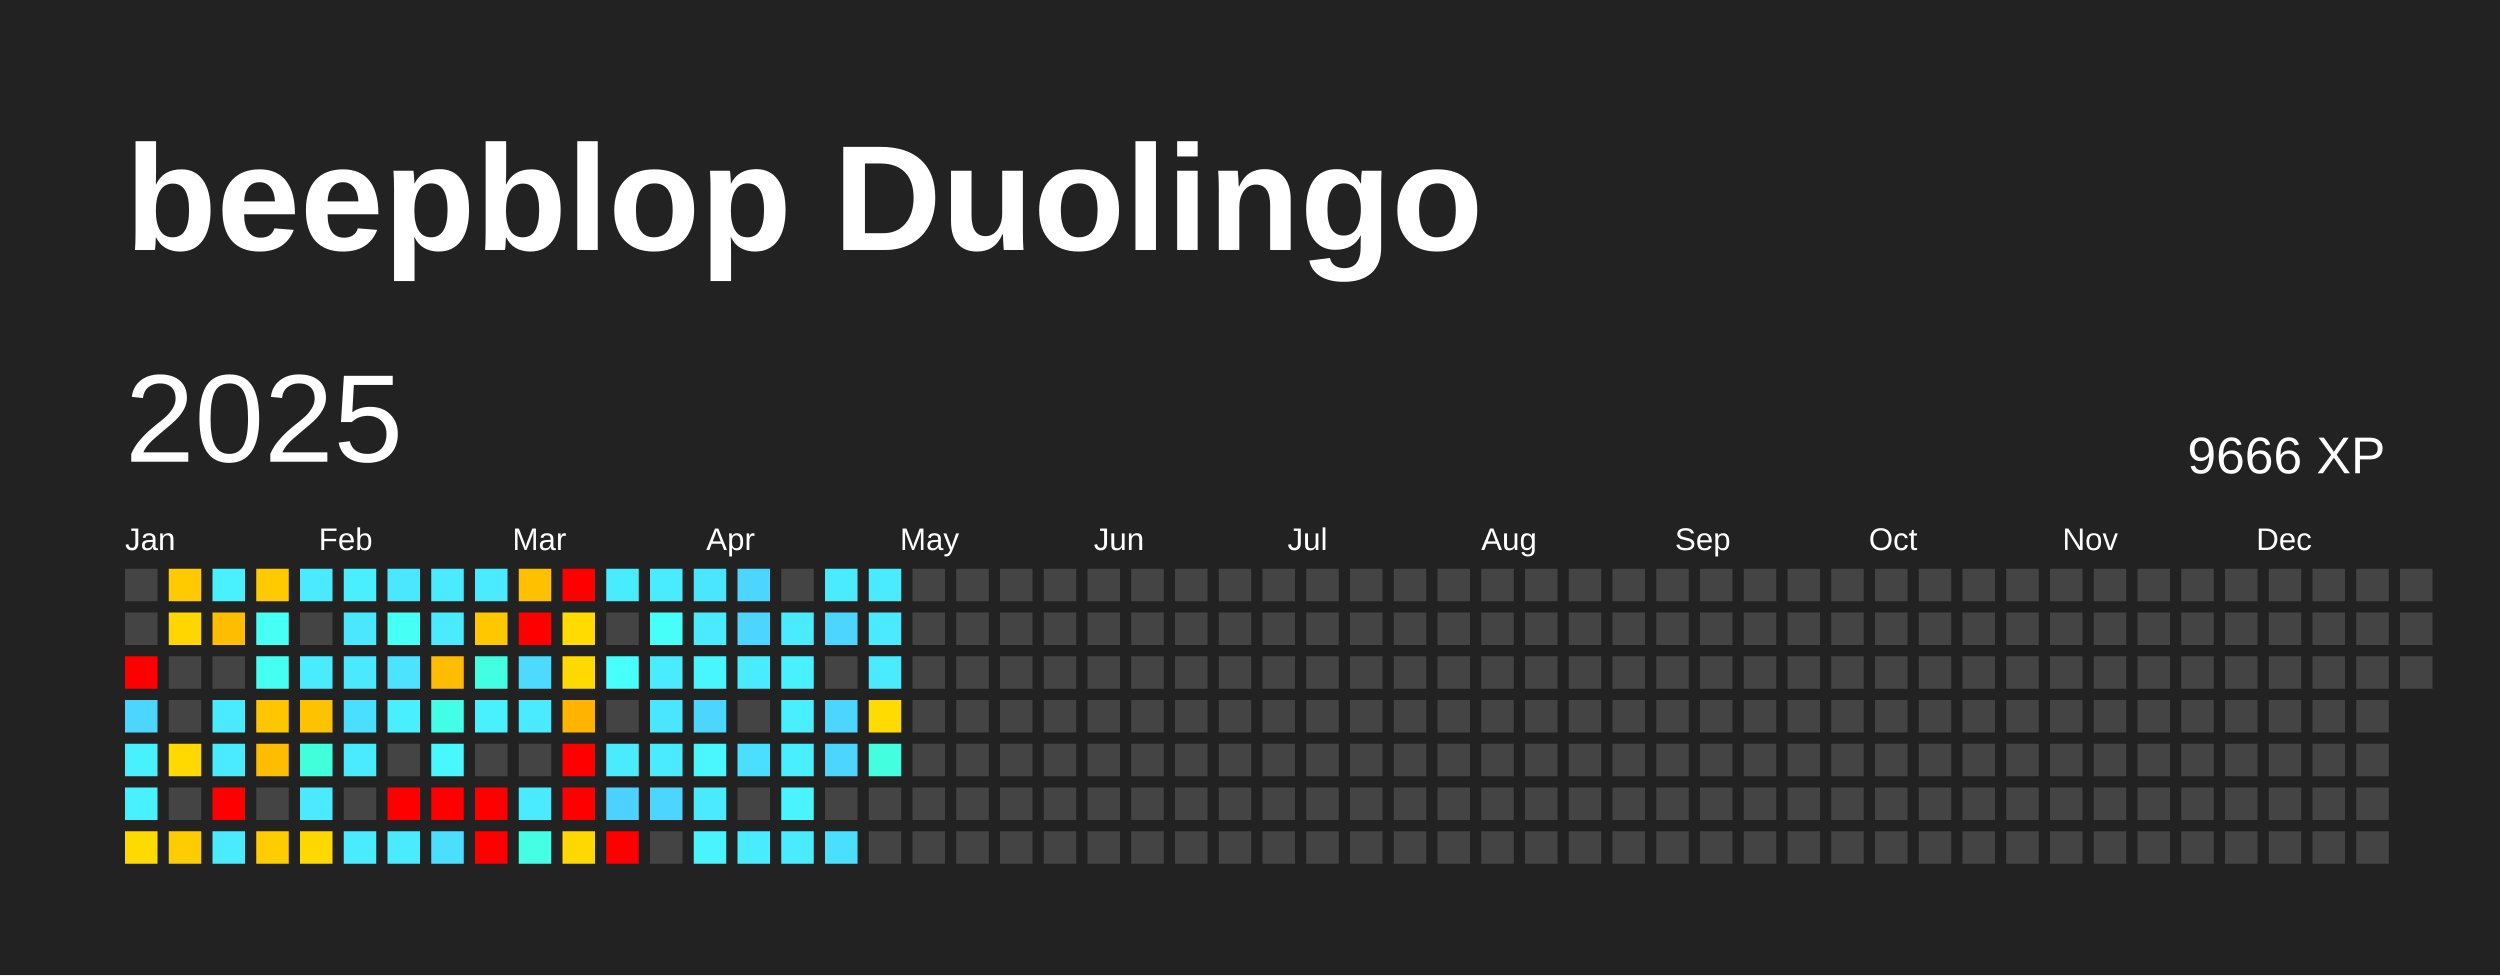
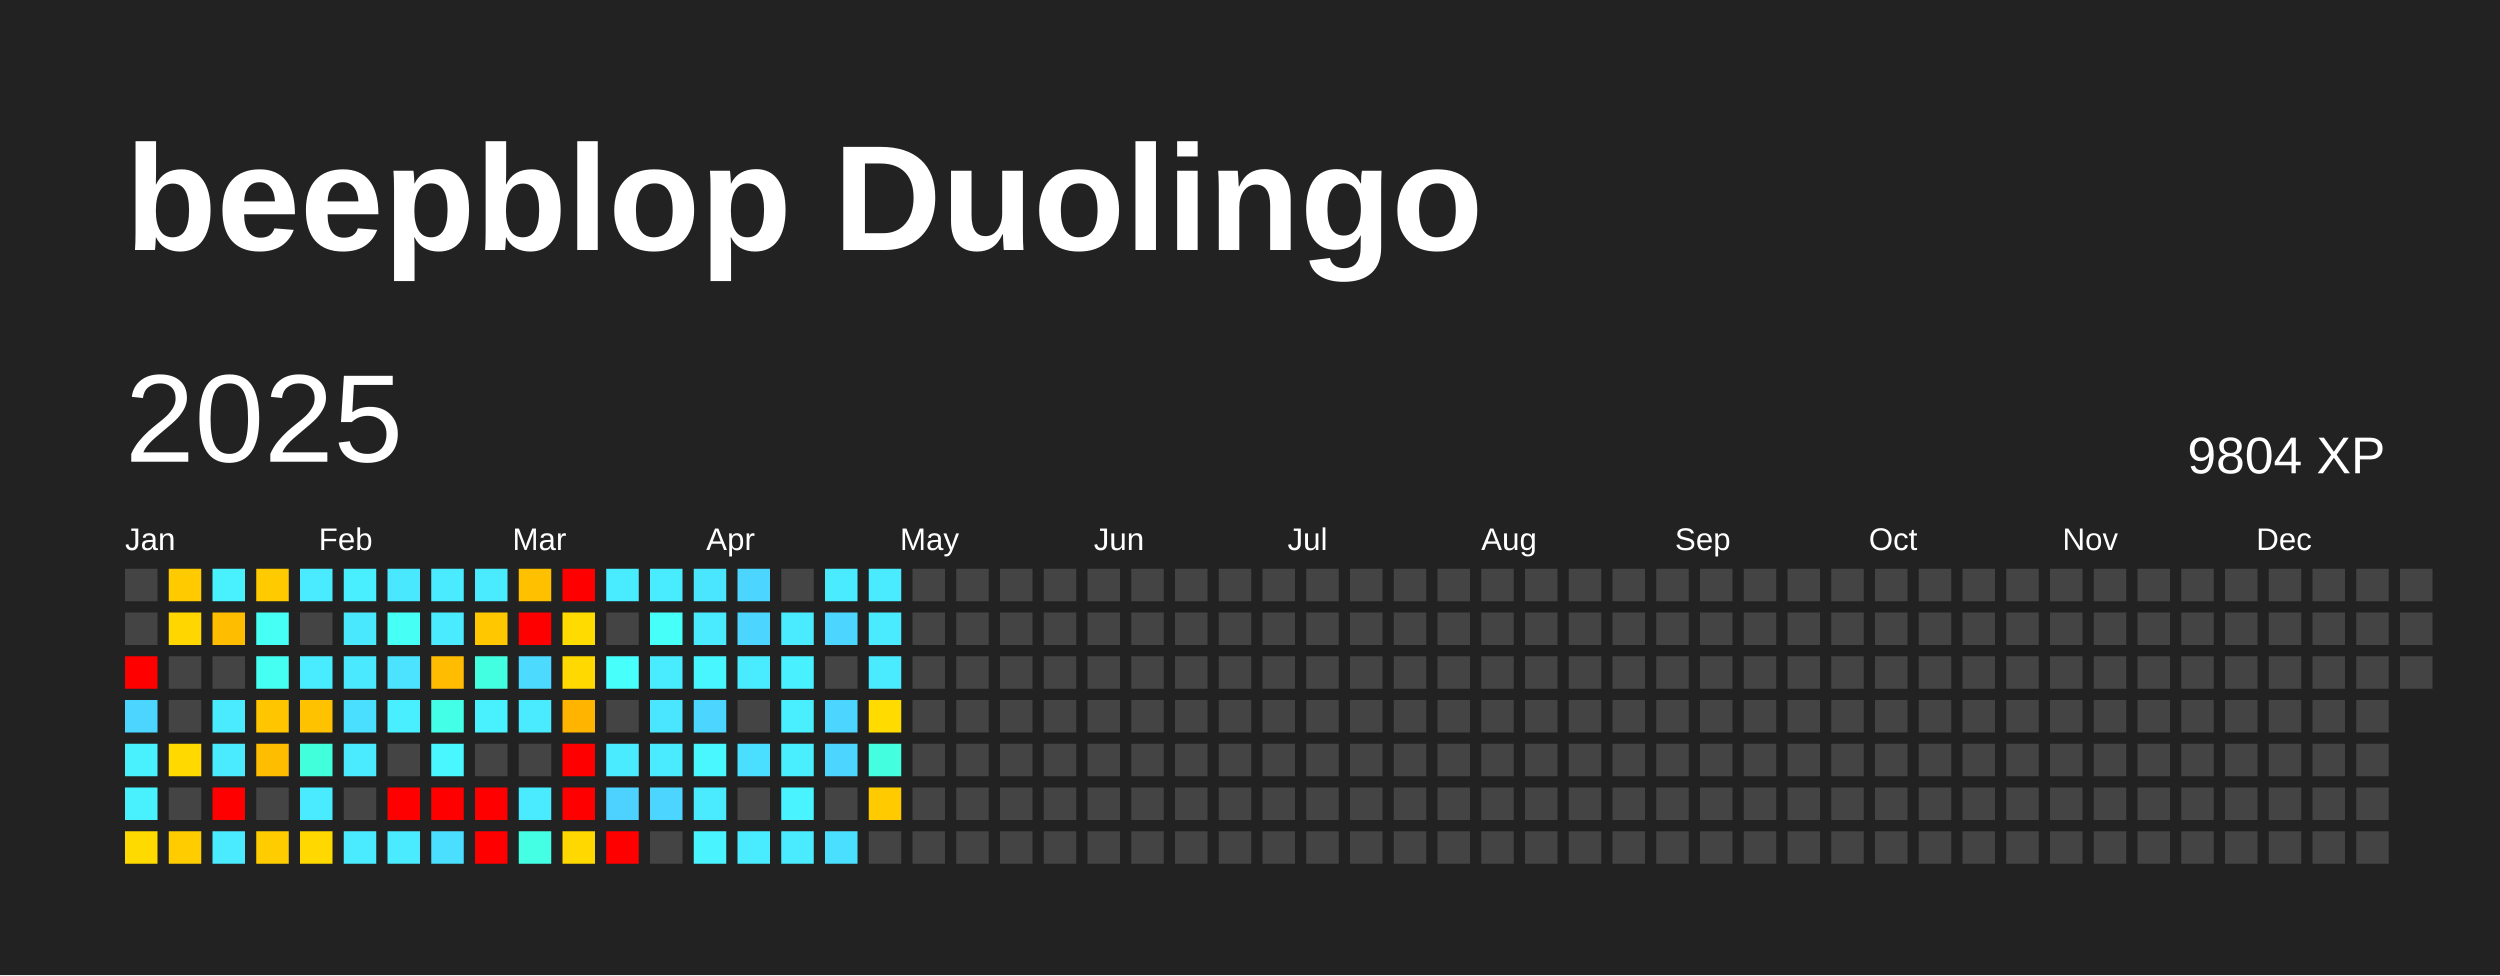
<svg xmlns="http://www.w3.org/2000/svg" baseProfile="full" height="78mm" version="1.1" viewBox="0,0,200,78" width="200mm">
  <defs />
  <rect fill="#222222" height="78" width="200" x="0" y="0" />
  <text fill="#FFFFFF" style="font-size:12px; font-family:Arial; font-weight:bold;" x="10" y="20">beepblop Duolingo</text>
  <text dominant-baseline="hanging" fill="#FFFFFF" style="font-size:10.0px; font-family:Arial;" x="10" y="30">2025</text>
-   <text dominant-baseline="hanging" fill="#FFFFFF" style="font-size:4.125px; font-family:Arial;" x="175" y="35">9666 XP</text>
+   <text dominant-baseline="hanging" fill="#FFFFFF" style="font-size:4.125px; font-family:Arial;" x="175" y="35">9804 XP</text>
  <text fill="#FFFFFF" style="font-size:2.5px; font-family:Arial" x="10.0" y="44">Jan</text>
  <text fill="#FFFFFF" style="font-size:2.5px; font-family:Arial" x="25.5" y="44">Feb</text>
  <text fill="#FFFFFF" style="font-size:2.5px; font-family:Arial" x="41.0" y="44">Mar</text>
  <text fill="#FFFFFF" style="font-size:2.5px; font-family:Arial" x="56.5" y="44">Apr</text>
  <text fill="#FFFFFF" style="font-size:2.5px; font-family:Arial" x="72.0" y="44">May</text>
  <text fill="#FFFFFF" style="font-size:2.5px; font-family:Arial" x="87.5" y="44">Jun</text>
  <text fill="#FFFFFF" style="font-size:2.5px; font-family:Arial" x="103.0" y="44">Jul</text>
  <text fill="#FFFFFF" style="font-size:2.5px; font-family:Arial" x="118.5" y="44">Aug</text>
  <text fill="#FFFFFF" style="font-size:2.5px; font-family:Arial" x="134.0" y="44">Sep</text>
  <text fill="#FFFFFF" style="font-size:2.5px; font-family:Arial" x="149.5" y="44">Oct</text>
  <text fill="#FFFFFF" style="font-size:2.5px; font-family:Arial" x="165.0" y="44">Nov</text>
  <text fill="#FFFFFF" style="font-size:2.5px; font-family:Arial" x="180.5" y="44">Dec</text>
  <rect fill="#444444" height="2.6" width="2.6" x="10.0" y="45.5" />
  <rect fill="#444444" height="2.6" width="2.6" x="10.0" y="49.0" />
  <rect fill="red" height="2.6" width="2.6" x="10.0" y="52.5" />
  <rect fill="#4cd6ff" height="2.6" width="2.6" x="10.0" y="56.0" />
  <rect fill="#49f1ff" height="2.6" width="2.6" x="10.0" y="59.5" />
  <rect fill="#49f1ff" height="2.6" width="2.6" x="10.0" y="63.0" />
  <rect fill="#ffda00" height="2.6" width="2.6" x="10.0" y="66.5" />
  <rect fill="#ffcb00" height="2.6" width="2.6" x="13.5" y="45.5" />
  <rect fill="#ffd600" height="2.6" width="2.6" x="13.5" y="49.0" />
  <rect fill="#444444" height="2.6" width="2.6" x="13.5" y="52.5" />
  <rect fill="#444444" height="2.6" width="2.6" x="13.5" y="56.0" />
  <rect fill="#ffd900" height="2.6" width="2.6" x="13.5" y="59.5" />
  <rect fill="#444444" height="2.6" width="2.6" x="13.5" y="63.0" />
  <rect fill="#ffcc00" height="2.6" width="2.6" x="13.5" y="66.5" />
  <rect fill="#49f1ff" height="2.6" width="2.6" x="17.0" y="45.5" />
  <rect fill="#ffbd00" height="2.6" width="2.6" x="17.0" y="49.0" />
  <rect fill="#444444" height="2.6" width="2.6" x="17.0" y="52.5" />
  <rect fill="#4aeaff" height="2.6" width="2.6" x="17.0" y="56.0" />
  <rect fill="#4aebff" height="2.6" width="2.6" x="17.0" y="59.5" />
  <rect fill="red" height="2.6" width="2.6" x="17.0" y="63.0" />
  <rect fill="#4aeaff" height="2.6" width="2.6" x="17.0" y="66.5" />
  <rect fill="#ffcb00" height="2.6" width="2.6" x="20.5" y="45.5" />
  <rect fill="#46fff5" height="2.6" width="2.6" x="20.5" y="49.0" />
  <rect fill="#45fff3" height="2.6" width="2.6" x="20.5" y="52.5" />
  <rect fill="#ffc600" height="2.6" width="2.6" x="20.5" y="56.0" />
  <rect fill="#ffbd00" height="2.6" width="2.6" x="20.5" y="59.5" />
  <rect fill="#444444" height="2.6" width="2.6" x="20.5" y="63.0" />
  <rect fill="#ffcc00" height="2.6" width="2.6" x="20.5" y="66.5" />
  <rect fill="#4aebff" height="2.6" width="2.6" x="24.0" y="45.5" />
  <rect fill="#444444" height="2.6" width="2.6" x="24.0" y="49.0" />
  <rect fill="#49ecff" height="2.6" width="2.6" x="24.0" y="52.5" />
  <rect fill="#ffc200" height="2.6" width="2.6" x="24.0" y="56.0" />
  <rect fill="#42ffdb" height="2.6" width="2.6" x="24.0" y="59.5" />
  <rect fill="#4aeaff" height="2.6" width="2.6" x="24.0" y="63.0" />
  <rect fill="#ffd800" height="2.6" width="2.6" x="24.0" y="66.5" />
  <rect fill="#49eeff" height="2.6" width="2.6" x="27.5" y="45.5" />
  <rect fill="#4ae8ff" height="2.6" width="2.6" x="27.5" y="49.0" />
  <rect fill="#4ae9ff" height="2.6" width="2.6" x="27.5" y="52.5" />
  <rect fill="#4bdfff" height="2.6" width="2.6" x="27.5" y="56.0" />
  <rect fill="#4aeaff" height="2.6" width="2.6" x="27.5" y="59.5" />
  <rect fill="#444444" height="2.6" width="2.6" x="27.5" y="63.0" />
  <rect fill="#4aebff" height="2.6" width="2.6" x="27.5" y="66.5" />
  <rect fill="#4ae8ff" height="2.6" width="2.6" x="31.0" y="45.5" />
  <rect fill="#46fff5" height="2.6" width="2.6" x="31.0" y="49.0" />
  <rect fill="#4be3ff" height="2.6" width="2.6" x="31.0" y="52.5" />
  <rect fill="#49efff" height="2.6" width="2.6" x="31.0" y="56.0" />
  <rect fill="#444444" height="2.6" width="2.6" x="31.0" y="59.5" />
  <rect fill="red" height="2.6" width="2.6" x="31.0" y="63.0" />
  <rect fill="#4aeaff" height="2.6" width="2.6" x="31.0" y="66.5" />
  <rect fill="#4aebff" height="2.6" width="2.6" x="34.5" y="45.5" />
  <rect fill="#4aeaff" height="2.6" width="2.6" x="34.5" y="49.0" />
  <rect fill="#ffbc00" height="2.6" width="2.6" x="34.5" y="52.5" />
  <rect fill="#44ffe7" height="2.6" width="2.6" x="34.5" y="56.0" />
  <rect fill="#48f7ff" height="2.6" width="2.6" x="34.5" y="59.5" />
  <rect fill="red" height="2.6" width="2.6" x="34.5" y="63.0" />
  <rect fill="#4bdfff" height="2.6" width="2.6" x="34.5" y="66.5" />
  <rect fill="#4aebff" height="2.6" width="2.6" x="38.0" y="45.5" />
  <rect fill="#ffc700" height="2.6" width="2.6" x="38.0" y="49.0" />
  <rect fill="#43ffe2" height="2.6" width="2.6" x="38.0" y="52.5" />
  <rect fill="#49f1ff" height="2.6" width="2.6" x="38.0" y="56.0" />
  <rect fill="#444444" height="2.6" width="2.6" x="38.0" y="59.5" />
  <rect fill="red" height="2.6" width="2.6" x="38.0" y="63.0" />
  <rect fill="red" height="2.6" width="2.6" x="38.0" y="66.5" />
  <rect fill="#ffc000" height="2.6" width="2.6" x="41.5" y="45.5" />
  <rect fill="red" height="2.6" width="2.6" x="41.5" y="49.0" />
  <rect fill="#4cdaff" height="2.6" width="2.6" x="41.5" y="52.5" />
  <rect fill="#4aeaff" height="2.6" width="2.6" x="41.5" y="56.0" />
  <rect fill="#444444" height="2.6" width="2.6" x="41.5" y="59.5" />
  <rect fill="#4aeaff" height="2.6" width="2.6" x="41.5" y="63.0" />
  <rect fill="#44ffe4" height="2.6" width="2.6" x="41.5" y="66.5" />
  <rect fill="red" height="2.6" width="2.6" x="45.0" y="45.5" />
  <rect fill="#ffdb00" height="2.6" width="2.6" x="45.0" y="49.0" />
  <rect fill="#ffd900" height="2.6" width="2.6" x="45.0" y="52.5" />
  <rect fill="#ffb400" height="2.6" width="2.6" x="45.0" y="56.0" />
  <rect fill="red" height="2.6" width="2.6" x="45.0" y="59.5" />
  <rect fill="red" height="2.6" width="2.6" x="45.0" y="63.0" />
  <rect fill="#ffd800" height="2.6" width="2.6" x="45.0" y="66.5" />
  <rect fill="#49ecff" height="2.6" width="2.6" x="48.5" y="45.5" />
  <rect fill="#444444" height="2.6" width="2.6" x="48.5" y="49.0" />
  <rect fill="#47fffb" height="2.6" width="2.6" x="48.5" y="52.5" />
  <rect fill="#444444" height="2.6" width="2.6" x="48.5" y="56.0" />
  <rect fill="#4aebff" height="2.6" width="2.6" x="48.5" y="59.5" />
  <rect fill="#4dd2ff" height="2.6" width="2.6" x="48.5" y="63.0" />
  <rect fill="red" height="2.6" width="2.6" x="48.5" y="66.5" />
  <rect fill="#49ecff" height="2.6" width="2.6" x="52.0" y="45.5" />
  <rect fill="#46fff9" height="2.6" width="2.6" x="52.0" y="49.0" />
  <rect fill="#49ecff" height="2.6" width="2.6" x="52.0" y="52.5" />
  <rect fill="#4ae5ff" height="2.6" width="2.6" x="52.0" y="56.0" />
  <rect fill="#4aeaff" height="2.6" width="2.6" x="52.0" y="59.5" />
  <rect fill="#4cd6ff" height="2.6" width="2.6" x="52.0" y="63.0" />
  <rect fill="#444444" height="2.6" width="2.6" x="52.0" y="66.5" />
  <rect fill="#4ae6ff" height="2.6" width="2.6" x="55.5" y="45.5" />
  <rect fill="#4aebff" height="2.6" width="2.6" x="55.5" y="49.0" />
  <rect fill="#48f6ff" height="2.6" width="2.6" x="55.5" y="52.5" />
  <rect fill="#4cd6ff" height="2.6" width="2.6" x="55.5" y="56.0" />
  <rect fill="#48f7ff" height="2.6" width="2.6" x="55.5" y="59.5" />
  <rect fill="#4aeaff" height="2.6" width="2.6" x="55.5" y="63.0" />
  <rect fill="#49f3ff" height="2.6" width="2.6" x="55.5" y="66.5" />
  <rect fill="#4cd6ff" height="2.6" width="2.6" x="59.0" y="45.5" />
  <rect fill="#4cd6ff" height="2.6" width="2.6" x="59.0" y="49.0" />
  <rect fill="#49ecff" height="2.6" width="2.6" x="59.0" y="52.5" />
  <rect fill="#444444" height="2.6" width="2.6" x="59.0" y="56.0" />
  <rect fill="#4bdfff" height="2.6" width="2.6" x="59.0" y="59.5" />
  <rect fill="#444444" height="2.6" width="2.6" x="59.0" y="63.0" />
  <rect fill="#49ecff" height="2.6" width="2.6" x="59.0" y="66.5" />
  <rect fill="#444444" height="2.6" width="2.6" x="62.5" y="45.5" />
  <rect fill="#4aeaff" height="2.6" width="2.6" x="62.5" y="49.0" />
  <rect fill="#49f0ff" height="2.6" width="2.6" x="62.5" y="52.5" />
  <rect fill="#49efff" height="2.6" width="2.6" x="62.5" y="56.0" />
  <rect fill="#49eeff" height="2.6" width="2.6" x="62.5" y="59.5" />
  <rect fill="#49f3ff" height="2.6" width="2.6" x="62.5" y="63.0" />
  <rect fill="#4aebff" height="2.6" width="2.6" x="62.5" y="66.5" />
  <rect fill="#4aebff" height="2.6" width="2.6" x="66.0" y="45.5" />
  <rect fill="#4cd6ff" height="2.6" width="2.6" x="66.0" y="49.0" />
  <rect fill="#444444" height="2.6" width="2.6" x="66.0" y="52.5" />
  <rect fill="#4cd6ff" height="2.6" width="2.6" x="66.0" y="56.0" />
  <rect fill="#4cd6ff" height="2.6" width="2.6" x="66.0" y="59.5" />
  <rect fill="#444444" height="2.6" width="2.6" x="66.0" y="63.0" />
  <rect fill="#4bdfff" height="2.6" width="2.6" x="66.0" y="66.5" />
  <rect fill="#4aebff" height="2.6" width="2.6" x="69.5" y="45.5" />
  <rect fill="#4aebff" height="2.6" width="2.6" x="69.5" y="49.0" />
  <rect fill="#4aeaff" height="2.6" width="2.6" x="69.5" y="52.5" />
  <rect fill="#ffdb00" height="2.6" width="2.6" x="69.5" y="56.0" />
  <rect fill="#43ffdf" height="2.6" width="2.6" x="69.5" y="59.5" />
-   <rect fill="#444444" height="2.6" width="2.6" x="69.5" y="63.0" />
+   <rect fill="#ffcb00" height="2.6" width="2.6" x="69.5" y="63.0" />
  <rect fill="#444444" height="2.6" width="2.6" x="69.5" y="66.5" />
  <rect fill="#444444" height="2.6" width="2.6" x="73.0" y="45.5" />
  <rect fill="#444444" height="2.6" width="2.6" x="73.0" y="49.0" />
  <rect fill="#444444" height="2.6" width="2.6" x="73.0" y="52.5" />
  <rect fill="#444444" height="2.6" width="2.6" x="73.0" y="56.0" />
  <rect fill="#444444" height="2.6" width="2.6" x="73.0" y="59.5" />
  <rect fill="#444444" height="2.6" width="2.6" x="73.0" y="63.0" />
  <rect fill="#444444" height="2.6" width="2.6" x="73.0" y="66.5" />
  <rect fill="#444444" height="2.6" width="2.6" x="76.5" y="45.5" />
  <rect fill="#444444" height="2.6" width="2.6" x="76.5" y="49.0" />
  <rect fill="#444444" height="2.6" width="2.6" x="76.5" y="52.5" />
  <rect fill="#444444" height="2.6" width="2.6" x="76.5" y="56.0" />
  <rect fill="#444444" height="2.6" width="2.6" x="76.5" y="59.5" />
  <rect fill="#444444" height="2.6" width="2.6" x="76.5" y="63.0" />
  <rect fill="#444444" height="2.6" width="2.6" x="76.5" y="66.5" />
  <rect fill="#444444" height="2.6" width="2.6" x="80.0" y="45.5" />
  <rect fill="#444444" height="2.6" width="2.6" x="80.0" y="49.0" />
  <rect fill="#444444" height="2.6" width="2.6" x="80.0" y="52.5" />
  <rect fill="#444444" height="2.6" width="2.6" x="80.0" y="56.0" />
  <rect fill="#444444" height="2.6" width="2.6" x="80.0" y="59.5" />
  <rect fill="#444444" height="2.6" width="2.6" x="80.0" y="63.0" />
  <rect fill="#444444" height="2.6" width="2.6" x="80.0" y="66.5" />
  <rect fill="#444444" height="2.6" width="2.6" x="83.5" y="45.5" />
  <rect fill="#444444" height="2.6" width="2.6" x="83.5" y="49.0" />
  <rect fill="#444444" height="2.6" width="2.6" x="83.5" y="52.5" />
  <rect fill="#444444" height="2.6" width="2.6" x="83.5" y="56.0" />
  <rect fill="#444444" height="2.6" width="2.6" x="83.5" y="59.5" />
  <rect fill="#444444" height="2.6" width="2.6" x="83.5" y="63.0" />
  <rect fill="#444444" height="2.6" width="2.6" x="83.5" y="66.5" />
  <rect fill="#444444" height="2.6" width="2.6" x="87.0" y="45.5" />
  <rect fill="#444444" height="2.6" width="2.6" x="87.0" y="49.0" />
  <rect fill="#444444" height="2.6" width="2.6" x="87.0" y="52.5" />
  <rect fill="#444444" height="2.6" width="2.6" x="87.0" y="56.0" />
  <rect fill="#444444" height="2.6" width="2.6" x="87.0" y="59.5" />
  <rect fill="#444444" height="2.6" width="2.6" x="87.0" y="63.0" />
  <rect fill="#444444" height="2.6" width="2.6" x="87.0" y="66.5" />
  <rect fill="#444444" height="2.6" width="2.6" x="90.5" y="45.5" />
  <rect fill="#444444" height="2.6" width="2.6" x="90.5" y="49.0" />
  <rect fill="#444444" height="2.6" width="2.6" x="90.5" y="52.5" />
  <rect fill="#444444" height="2.6" width="2.6" x="90.5" y="56.0" />
  <rect fill="#444444" height="2.6" width="2.6" x="90.5" y="59.5" />
  <rect fill="#444444" height="2.6" width="2.6" x="90.5" y="63.0" />
  <rect fill="#444444" height="2.6" width="2.6" x="90.5" y="66.5" />
  <rect fill="#444444" height="2.6" width="2.6" x="94.0" y="45.5" />
  <rect fill="#444444" height="2.6" width="2.6" x="94.0" y="49.0" />
  <rect fill="#444444" height="2.6" width="2.6" x="94.0" y="52.5" />
  <rect fill="#444444" height="2.6" width="2.6" x="94.0" y="56.0" />
  <rect fill="#444444" height="2.6" width="2.6" x="94.0" y="59.5" />
  <rect fill="#444444" height="2.6" width="2.6" x="94.0" y="63.0" />
  <rect fill="#444444" height="2.6" width="2.6" x="94.0" y="66.5" />
  <rect fill="#444444" height="2.6" width="2.6" x="97.5" y="45.5" />
  <rect fill="#444444" height="2.6" width="2.6" x="97.5" y="49.0" />
  <rect fill="#444444" height="2.6" width="2.6" x="97.5" y="52.5" />
  <rect fill="#444444" height="2.6" width="2.6" x="97.5" y="56.0" />
  <rect fill="#444444" height="2.6" width="2.6" x="97.5" y="59.5" />
  <rect fill="#444444" height="2.6" width="2.6" x="97.5" y="63.0" />
  <rect fill="#444444" height="2.6" width="2.6" x="97.5" y="66.5" />
  <rect fill="#444444" height="2.6" width="2.6" x="101.0" y="45.5" />
  <rect fill="#444444" height="2.6" width="2.6" x="101.0" y="49.0" />
  <rect fill="#444444" height="2.6" width="2.6" x="101.0" y="52.5" />
  <rect fill="#444444" height="2.6" width="2.6" x="101.0" y="56.0" />
  <rect fill="#444444" height="2.6" width="2.6" x="101.0" y="59.5" />
  <rect fill="#444444" height="2.6" width="2.6" x="101.0" y="63.0" />
  <rect fill="#444444" height="2.6" width="2.6" x="101.0" y="66.5" />
  <rect fill="#444444" height="2.6" width="2.6" x="104.5" y="45.5" />
  <rect fill="#444444" height="2.6" width="2.6" x="104.5" y="49.0" />
  <rect fill="#444444" height="2.6" width="2.6" x="104.5" y="52.5" />
  <rect fill="#444444" height="2.6" width="2.6" x="104.5" y="56.0" />
  <rect fill="#444444" height="2.6" width="2.6" x="104.5" y="59.5" />
  <rect fill="#444444" height="2.6" width="2.6" x="104.5" y="63.0" />
  <rect fill="#444444" height="2.6" width="2.6" x="104.5" y="66.5" />
  <rect fill="#444444" height="2.6" width="2.6" x="108.0" y="45.5" />
  <rect fill="#444444" height="2.6" width="2.6" x="108.0" y="49.0" />
  <rect fill="#444444" height="2.6" width="2.6" x="108.0" y="52.5" />
  <rect fill="#444444" height="2.6" width="2.6" x="108.0" y="56.0" />
  <rect fill="#444444" height="2.6" width="2.6" x="108.0" y="59.5" />
  <rect fill="#444444" height="2.6" width="2.6" x="108.0" y="63.0" />
  <rect fill="#444444" height="2.6" width="2.6" x="108.0" y="66.5" />
  <rect fill="#444444" height="2.6" width="2.6" x="111.5" y="45.5" />
  <rect fill="#444444" height="2.6" width="2.6" x="111.5" y="49.0" />
  <rect fill="#444444" height="2.6" width="2.6" x="111.5" y="52.5" />
  <rect fill="#444444" height="2.6" width="2.6" x="111.5" y="56.0" />
  <rect fill="#444444" height="2.6" width="2.6" x="111.5" y="59.5" />
  <rect fill="#444444" height="2.6" width="2.6" x="111.5" y="63.0" />
  <rect fill="#444444" height="2.6" width="2.6" x="111.5" y="66.5" />
  <rect fill="#444444" height="2.6" width="2.6" x="115.0" y="45.5" />
  <rect fill="#444444" height="2.6" width="2.6" x="115.0" y="49.0" />
  <rect fill="#444444" height="2.6" width="2.6" x="115.0" y="52.5" />
  <rect fill="#444444" height="2.6" width="2.6" x="115.0" y="56.0" />
  <rect fill="#444444" height="2.6" width="2.6" x="115.0" y="59.5" />
  <rect fill="#444444" height="2.6" width="2.6" x="115.0" y="63.0" />
  <rect fill="#444444" height="2.6" width="2.6" x="115.0" y="66.5" />
  <rect fill="#444444" height="2.6" width="2.6" x="118.5" y="45.5" />
  <rect fill="#444444" height="2.6" width="2.6" x="118.5" y="49.0" />
  <rect fill="#444444" height="2.6" width="2.6" x="118.5" y="52.5" />
  <rect fill="#444444" height="2.6" width="2.6" x="118.5" y="56.0" />
  <rect fill="#444444" height="2.6" width="2.6" x="118.5" y="59.5" />
  <rect fill="#444444" height="2.6" width="2.6" x="118.5" y="63.0" />
  <rect fill="#444444" height="2.6" width="2.6" x="118.5" y="66.5" />
  <rect fill="#444444" height="2.6" width="2.6" x="122.0" y="45.5" />
  <rect fill="#444444" height="2.6" width="2.6" x="122.0" y="49.0" />
  <rect fill="#444444" height="2.6" width="2.6" x="122.0" y="52.5" />
  <rect fill="#444444" height="2.6" width="2.6" x="122.0" y="56.0" />
  <rect fill="#444444" height="2.6" width="2.6" x="122.0" y="59.5" />
  <rect fill="#444444" height="2.6" width="2.6" x="122.0" y="63.0" />
  <rect fill="#444444" height="2.6" width="2.6" x="122.0" y="66.5" />
  <rect fill="#444444" height="2.6" width="2.6" x="125.5" y="45.5" />
  <rect fill="#444444" height="2.6" width="2.6" x="125.5" y="49.0" />
  <rect fill="#444444" height="2.6" width="2.6" x="125.5" y="52.5" />
  <rect fill="#444444" height="2.6" width="2.6" x="125.5" y="56.0" />
  <rect fill="#444444" height="2.6" width="2.6" x="125.5" y="59.5" />
  <rect fill="#444444" height="2.6" width="2.6" x="125.5" y="63.0" />
  <rect fill="#444444" height="2.6" width="2.6" x="125.5" y="66.5" />
  <rect fill="#444444" height="2.6" width="2.6" x="129.0" y="45.5" />
  <rect fill="#444444" height="2.6" width="2.6" x="129.0" y="49.0" />
  <rect fill="#444444" height="2.6" width="2.6" x="129.0" y="52.5" />
  <rect fill="#444444" height="2.6" width="2.6" x="129.0" y="56.0" />
  <rect fill="#444444" height="2.6" width="2.6" x="129.0" y="59.5" />
  <rect fill="#444444" height="2.6" width="2.6" x="129.0" y="63.0" />
  <rect fill="#444444" height="2.6" width="2.6" x="129.0" y="66.5" />
  <rect fill="#444444" height="2.6" width="2.6" x="132.5" y="45.5" />
  <rect fill="#444444" height="2.6" width="2.6" x="132.5" y="49.0" />
  <rect fill="#444444" height="2.6" width="2.6" x="132.5" y="52.5" />
  <rect fill="#444444" height="2.6" width="2.6" x="132.5" y="56.0" />
  <rect fill="#444444" height="2.6" width="2.6" x="132.5" y="59.5" />
  <rect fill="#444444" height="2.6" width="2.6" x="132.5" y="63.0" />
  <rect fill="#444444" height="2.6" width="2.6" x="132.5" y="66.5" />
  <rect fill="#444444" height="2.6" width="2.6" x="136.0" y="45.5" />
  <rect fill="#444444" height="2.6" width="2.6" x="136.0" y="49.0" />
  <rect fill="#444444" height="2.6" width="2.6" x="136.0" y="52.5" />
  <rect fill="#444444" height="2.6" width="2.6" x="136.0" y="56.0" />
  <rect fill="#444444" height="2.6" width="2.6" x="136.0" y="59.5" />
  <rect fill="#444444" height="2.6" width="2.6" x="136.0" y="63.0" />
  <rect fill="#444444" height="2.6" width="2.6" x="136.0" y="66.5" />
  <rect fill="#444444" height="2.6" width="2.6" x="139.5" y="45.5" />
  <rect fill="#444444" height="2.6" width="2.6" x="139.5" y="49.0" />
  <rect fill="#444444" height="2.6" width="2.6" x="139.5" y="52.5" />
  <rect fill="#444444" height="2.6" width="2.6" x="139.5" y="56.0" />
  <rect fill="#444444" height="2.6" width="2.6" x="139.5" y="59.5" />
  <rect fill="#444444" height="2.6" width="2.6" x="139.5" y="63.0" />
  <rect fill="#444444" height="2.6" width="2.6" x="139.5" y="66.5" />
  <rect fill="#444444" height="2.6" width="2.6" x="143.0" y="45.5" />
  <rect fill="#444444" height="2.6" width="2.6" x="143.0" y="49.0" />
  <rect fill="#444444" height="2.6" width="2.6" x="143.0" y="52.5" />
  <rect fill="#444444" height="2.6" width="2.6" x="143.0" y="56.0" />
  <rect fill="#444444" height="2.6" width="2.6" x="143.0" y="59.5" />
  <rect fill="#444444" height="2.6" width="2.6" x="143.0" y="63.0" />
  <rect fill="#444444" height="2.6" width="2.6" x="143.0" y="66.5" />
  <rect fill="#444444" height="2.6" width="2.6" x="146.5" y="45.5" />
  <rect fill="#444444" height="2.6" width="2.6" x="146.5" y="49.0" />
  <rect fill="#444444" height="2.6" width="2.6" x="146.5" y="52.5" />
  <rect fill="#444444" height="2.6" width="2.6" x="146.5" y="56.0" />
  <rect fill="#444444" height="2.6" width="2.6" x="146.5" y="59.5" />
  <rect fill="#444444" height="2.6" width="2.6" x="146.5" y="63.0" />
  <rect fill="#444444" height="2.6" width="2.6" x="146.5" y="66.5" />
  <rect fill="#444444" height="2.6" width="2.6" x="150.0" y="45.5" />
  <rect fill="#444444" height="2.6" width="2.6" x="150.0" y="49.0" />
  <rect fill="#444444" height="2.6" width="2.6" x="150.0" y="52.5" />
  <rect fill="#444444" height="2.6" width="2.6" x="150.0" y="56.0" />
  <rect fill="#444444" height="2.6" width="2.6" x="150.0" y="59.5" />
  <rect fill="#444444" height="2.6" width="2.6" x="150.0" y="63.0" />
  <rect fill="#444444" height="2.6" width="2.6" x="150.0" y="66.5" />
  <rect fill="#444444" height="2.6" width="2.6" x="153.5" y="45.5" />
  <rect fill="#444444" height="2.6" width="2.6" x="153.5" y="49.0" />
  <rect fill="#444444" height="2.6" width="2.6" x="153.5" y="52.5" />
  <rect fill="#444444" height="2.6" width="2.6" x="153.5" y="56.0" />
  <rect fill="#444444" height="2.6" width="2.6" x="153.5" y="59.5" />
  <rect fill="#444444" height="2.6" width="2.6" x="153.5" y="63.0" />
  <rect fill="#444444" height="2.6" width="2.6" x="153.5" y="66.5" />
  <rect fill="#444444" height="2.6" width="2.6" x="157.0" y="45.5" />
  <rect fill="#444444" height="2.6" width="2.6" x="157.0" y="49.0" />
  <rect fill="#444444" height="2.6" width="2.6" x="157.0" y="52.5" />
  <rect fill="#444444" height="2.6" width="2.6" x="157.0" y="56.0" />
  <rect fill="#444444" height="2.6" width="2.6" x="157.0" y="59.5" />
  <rect fill="#444444" height="2.6" width="2.6" x="157.0" y="63.0" />
  <rect fill="#444444" height="2.6" width="2.6" x="157.0" y="66.5" />
  <rect fill="#444444" height="2.6" width="2.6" x="160.5" y="45.5" />
  <rect fill="#444444" height="2.6" width="2.6" x="160.5" y="49.0" />
  <rect fill="#444444" height="2.6" width="2.6" x="160.5" y="52.5" />
  <rect fill="#444444" height="2.6" width="2.6" x="160.5" y="56.0" />
  <rect fill="#444444" height="2.6" width="2.6" x="160.5" y="59.5" />
  <rect fill="#444444" height="2.6" width="2.6" x="160.5" y="63.0" />
  <rect fill="#444444" height="2.6" width="2.6" x="160.5" y="66.5" />
  <rect fill="#444444" height="2.6" width="2.6" x="164.0" y="45.5" />
  <rect fill="#444444" height="2.6" width="2.6" x="164.0" y="49.0" />
  <rect fill="#444444" height="2.6" width="2.6" x="164.0" y="52.5" />
  <rect fill="#444444" height="2.6" width="2.6" x="164.0" y="56.0" />
  <rect fill="#444444" height="2.6" width="2.6" x="164.0" y="59.5" />
  <rect fill="#444444" height="2.6" width="2.6" x="164.0" y="63.0" />
  <rect fill="#444444" height="2.6" width="2.6" x="164.0" y="66.5" />
  <rect fill="#444444" height="2.6" width="2.6" x="167.5" y="45.5" />
  <rect fill="#444444" height="2.6" width="2.6" x="167.5" y="49.0" />
  <rect fill="#444444" height="2.6" width="2.6" x="167.5" y="52.5" />
  <rect fill="#444444" height="2.6" width="2.6" x="167.5" y="56.0" />
  <rect fill="#444444" height="2.6" width="2.6" x="167.5" y="59.5" />
  <rect fill="#444444" height="2.6" width="2.6" x="167.5" y="63.0" />
  <rect fill="#444444" height="2.6" width="2.6" x="167.5" y="66.5" />
  <rect fill="#444444" height="2.6" width="2.6" x="171.0" y="45.5" />
  <rect fill="#444444" height="2.6" width="2.6" x="171.0" y="49.0" />
  <rect fill="#444444" height="2.6" width="2.6" x="171.0" y="52.5" />
  <rect fill="#444444" height="2.6" width="2.6" x="171.0" y="56.0" />
  <rect fill="#444444" height="2.6" width="2.6" x="171.0" y="59.5" />
  <rect fill="#444444" height="2.6" width="2.6" x="171.0" y="63.0" />
  <rect fill="#444444" height="2.6" width="2.6" x="171.0" y="66.5" />
  <rect fill="#444444" height="2.6" width="2.6" x="174.5" y="45.5" />
  <rect fill="#444444" height="2.6" width="2.6" x="174.5" y="49.0" />
  <rect fill="#444444" height="2.6" width="2.6" x="174.5" y="52.5" />
  <rect fill="#444444" height="2.6" width="2.6" x="174.5" y="56.0" />
  <rect fill="#444444" height="2.6" width="2.6" x="174.5" y="59.5" />
  <rect fill="#444444" height="2.6" width="2.6" x="174.5" y="63.0" />
  <rect fill="#444444" height="2.6" width="2.6" x="174.5" y="66.5" />
  <rect fill="#444444" height="2.6" width="2.6" x="178.0" y="45.5" />
  <rect fill="#444444" height="2.6" width="2.6" x="178.0" y="49.0" />
  <rect fill="#444444" height="2.6" width="2.6" x="178.0" y="52.5" />
  <rect fill="#444444" height="2.6" width="2.6" x="178.0" y="56.0" />
  <rect fill="#444444" height="2.6" width="2.6" x="178.0" y="59.5" />
  <rect fill="#444444" height="2.6" width="2.6" x="178.0" y="63.0" />
  <rect fill="#444444" height="2.6" width="2.6" x="178.0" y="66.5" />
  <rect fill="#444444" height="2.6" width="2.6" x="181.5" y="45.5" />
  <rect fill="#444444" height="2.6" width="2.6" x="181.5" y="49.0" />
  <rect fill="#444444" height="2.6" width="2.6" x="181.5" y="52.5" />
  <rect fill="#444444" height="2.6" width="2.6" x="181.5" y="56.0" />
  <rect fill="#444444" height="2.6" width="2.6" x="181.5" y="59.5" />
  <rect fill="#444444" height="2.6" width="2.6" x="181.5" y="63.0" />
  <rect fill="#444444" height="2.6" width="2.6" x="181.5" y="66.5" />
  <rect fill="#444444" height="2.6" width="2.6" x="185.0" y="45.5" />
  <rect fill="#444444" height="2.6" width="2.6" x="185.0" y="49.0" />
  <rect fill="#444444" height="2.6" width="2.6" x="185.0" y="52.5" />
  <rect fill="#444444" height="2.6" width="2.6" x="185.0" y="56.0" />
  <rect fill="#444444" height="2.6" width="2.6" x="185.0" y="59.5" />
  <rect fill="#444444" height="2.6" width="2.6" x="185.0" y="63.0" />
  <rect fill="#444444" height="2.6" width="2.6" x="185.0" y="66.5" />
  <rect fill="#444444" height="2.6" width="2.6" x="188.5" y="45.5" />
  <rect fill="#444444" height="2.6" width="2.6" x="188.5" y="49.0" />
  <rect fill="#444444" height="2.6" width="2.6" x="188.5" y="52.5" />
  <rect fill="#444444" height="2.6" width="2.6" x="188.5" y="56.0" />
  <rect fill="#444444" height="2.6" width="2.6" x="188.5" y="59.5" />
  <rect fill="#444444" height="2.6" width="2.6" x="188.5" y="63.0" />
  <rect fill="#444444" height="2.6" width="2.6" x="188.5" y="66.5" />
  <rect fill="#444444" height="2.6" width="2.6" x="192.0" y="45.5" />
  <rect fill="#444444" height="2.6" width="2.6" x="192.0" y="49.0" />
  <rect fill="#444444" height="2.6" width="2.6" x="192.0" y="52.5" />
</svg>
